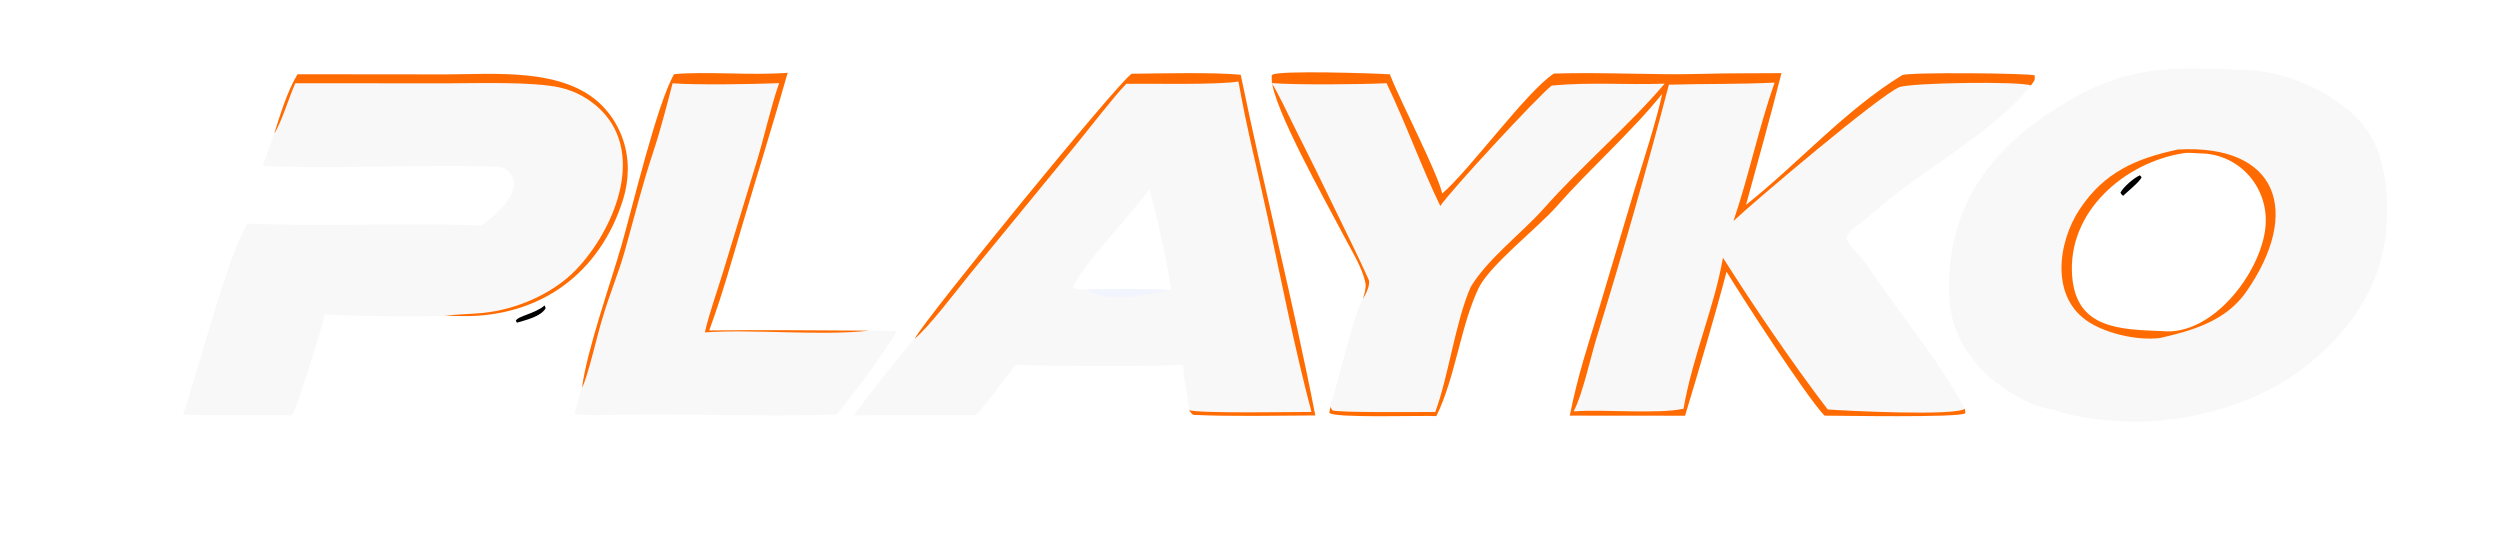
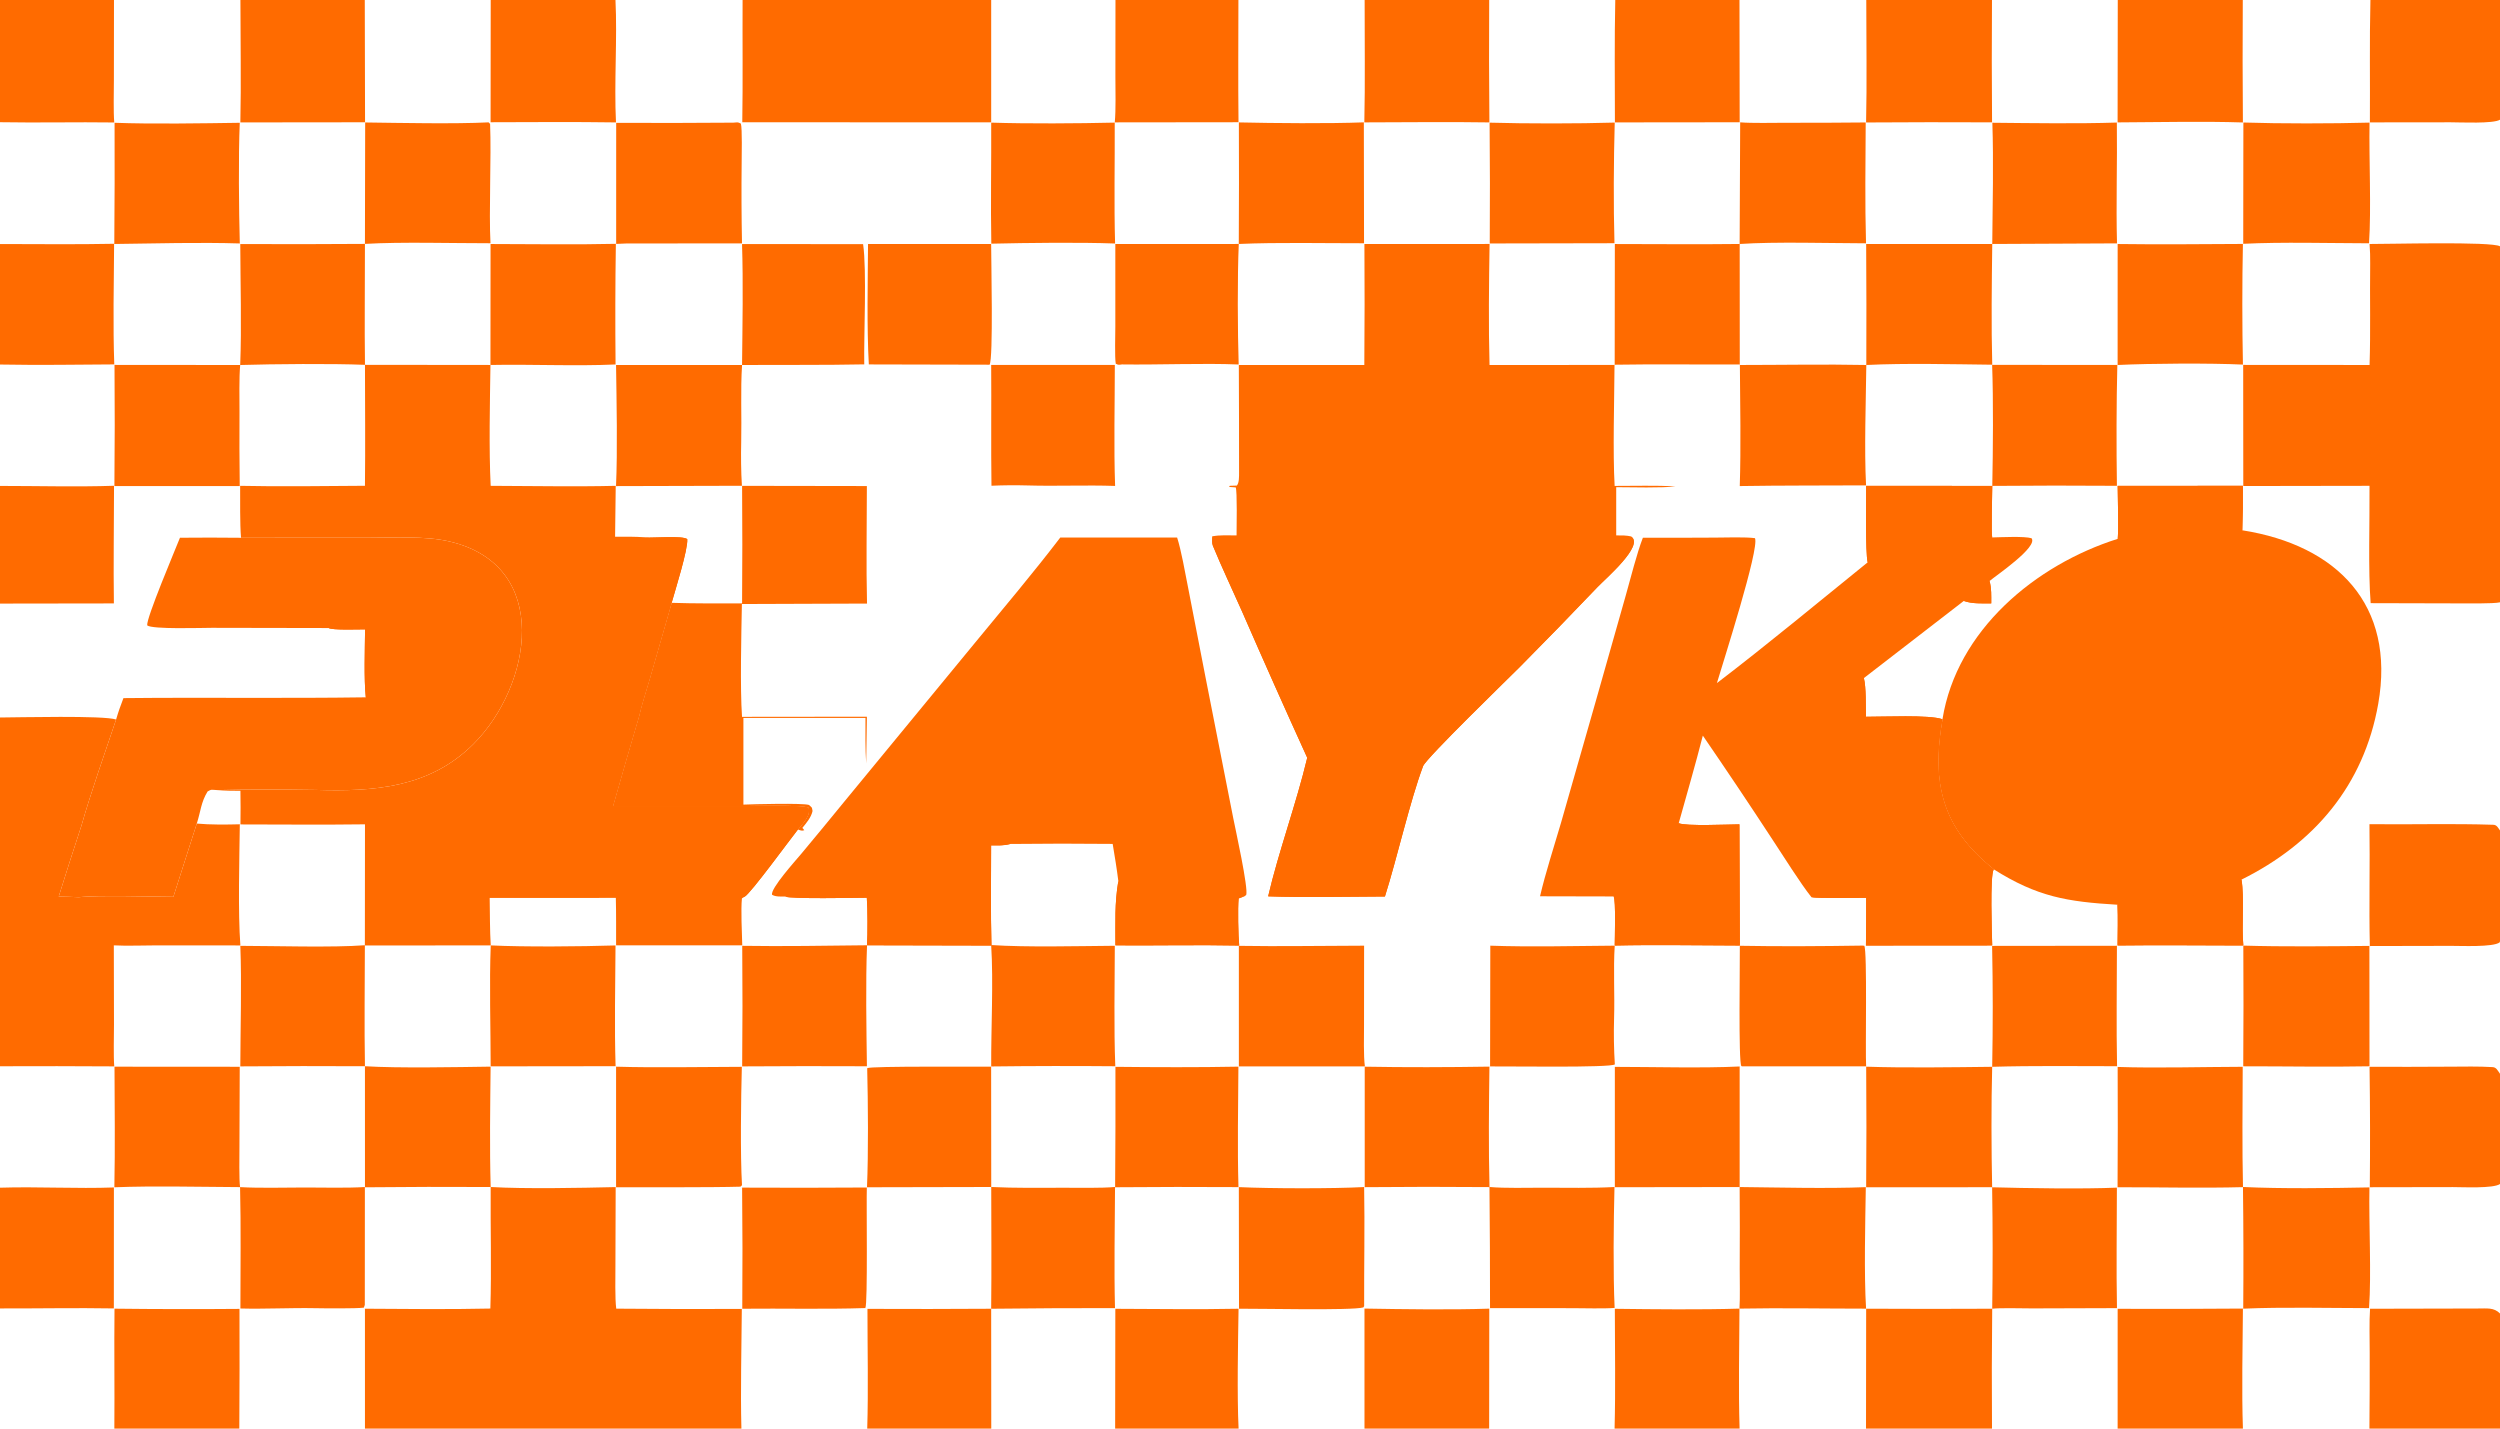
- <svg xmlns="http://www.w3.org/2000/svg" width="352" height="77" viewBox="0 0 352 77">
-   <path fill="#f9f8f8" d="M191.914 42.092c.157-.633.469-1.552.348-2.196-.413-2.196-2.055-4.762-3.085-6.753-2.192-4.237-10.111-18.234-10.12-22.06-.001-.12-.024-.46.061-.54.724-.679 14.627-.212 16.577-.08 1.51 3.925 6.59 13.558 7.374 16.783 3.913-3.367 11.83-14.326 15.708-16.885 6.99-.228 13.977.234 20.976.038 3.664-.103 7.407-.066 11.078-.103-1.532 6.077-3.336 12.489-4.996 18.553 7.372-5.863 14.042-13.415 21.979-18.256.78-.476 18.258-.277 18.669.023.024.848.038.575-.533 1.42-5.321 6.754-16.345 12.465-22.815 18.424-.913.84-2.972 1.961-3.158 3.09.444 1.25 2.137 2.592 2.982 3.874 4.202 6.376 10.178 13.439 13.689 20.138.037.08.057.51.066.627-.745.643-17.778.34-19.821.33-2.548-2.639-11.592-16.648-13.795-20.264-1.585 6.063-4.012 14.223-5.839 20.278l-16.237-.014c1.287-6.255 2.413-9.34 4.188-15.276l5.012-16.8c1.191-3.854 3.007-9.457 3.819-13.23-4.395 5.452-10.191 10.532-14.844 15.825-2.607 2.966-9.493 8.346-11.01 11.528-2.556 5.361-3.229 12.427-5.944 18.02-2.138-.112-14.411.314-15.071-.459l.138-.843c1.042-3.21 3.33-13.151 4.604-15.192" />
-   <path fill="#f9f8f8" d="M179.052 11.702c3.545.27 12.463.192 16.174.016 2.803 5.84 4.96 11.926 7.567 17.283 1.396-2.102 13.593-15.297 15.687-16.954 5.657-.518 10.453-.066 15.905-.268-5.024 5.906-11.753 11.627-17.003 17.563-2.954 3.34-7.909 7.078-10.304 11.054-2.152 4.891-3.113 12.554-4.994 17.61-1.985-.006-13.668.125-14.496-.235l-.278-.487c1.042-3.21 3.33-13.151 4.604-15.192.382-.7 1.103-2.022.782-2.742-1.274-2.85-2.84-6.002-4.199-8.8a760 760 0 0 0-6.467-13.115c-.763-1.512-2.125-4.462-2.978-5.733" />
-   <path fill="#FF6B00" d="M191.914 42.092c.157-.633.469-1.552.348-2.196-.413-2.196-2.055-4.762-3.085-6.753-2.192-4.237-10.111-18.234-10.12-22.06-.001-.12-.024-.46.061-.54.724-.679 14.627-.212 16.577-.08 1.51 3.925 6.59 13.558 7.374 16.783 3.913-3.367 11.83-14.326 15.708-16.885 6.99-.228 13.977.234 20.976.038 3.664-.103 7.407-.066 11.078-.103-1.532 6.077-3.336 12.489-4.996 18.553 7.372-5.863 14.042-13.415 21.979-18.256.78-.476 18.258-.277 18.669.023.024.848.038.575-.533 1.42-1.406-.622-16.87-.398-18.519.236-2.623 1.01-20.394 16.042-23.361 18.848 2.173-6.355 3.572-13.198 5.793-19.487-4.905.24-9.953.15-14.882.29a864 864 0 0 1-10.183 35.644c-.836 2.743-2.01 8.097-3.23 10.353 4.395-.321 11.821.426 15.467-.373 1.374-7.712 4.341-14.238 5.555-21.267 4.377 6.91 9.809 14.907 14.749 21.368 2.791.212 17.784.945 19.309-.087.037.08.057.51.066.628-.745.643-17.778.34-19.821.33-2.548-2.639-11.592-16.648-13.795-20.264-1.585 6.063-4.012 14.223-5.839 20.278l-16.237-.014c1.287-6.255 2.413-9.34 4.188-15.276l5.012-16.8c1.191-3.854 3.007-9.457 3.819-13.23-4.395 5.452-10.191 10.532-14.844 15.825-2.607 2.966-9.493 8.346-11.01 11.528-2.556 5.361-3.229 12.427-5.944 18.02-2.138-.112-14.411.314-15.071-.459l.138-.843.278.487c.828.36 12.511.229 14.496.235 1.881-5.056 2.842-12.719 4.994-17.61 2.395-3.976 7.35-7.715 10.304-11.054 5.25-5.936 11.979-11.657 17.003-17.563-5.452.203-10.248-.25-15.905.268-2.094 1.657-14.291 14.852-15.687 16.954-2.607-5.357-4.764-11.443-7.567-17.283-3.711.176-12.629.254-16.174-.016.853 1.271 2.215 4.22 2.978 5.733a760 760 0 0 1 6.467 13.116c1.359 2.797 2.925 5.95 4.199 8.8.321.72-.4 2.04-.782 2.741" />
-   <path fill="#f9f8f8" d="m289.171 57.657-.057-.003c-3.193-.161-8.206-3.505-10.299-5.836-3.769-4.196-4.709-8.024-4.329-13.55.799-11.591 7.724-18.925 17.357-24.407 8.565-4.875 14.729-4.338 24.248-4.013 5.73.151 12.331 2.99 16.209 7.276 3.36 3.713 3.96 9.106 3.773 13.979-.301 7.84-4.115 14.167-9.929 19.26-4.647 4.071-10.438 6.694-16.473 7.988-1.274.273-2.845.694-4.144.653-3.648.816-12.962.207-16.356-1.347m15.267-11.036c7.035.729 13.827-8.168 14.526-14.505.615-5.568-3.545-10.474-9.199-10.523-.66-.017-1.727-.142-2.346-.022-8.23 1.296-16.343 8.183-15.662 17.273.555 7.404 6.582 7.545 12.681 7.777" />
-   <path fill="#FF6B00" d="M306.649 21.05c14.129-.781 17.456 8.766 9.615 20.047-2.825 4.063-7.51 5.454-12.171 6.502-3.105.355-7.312-.567-9.946-2.225-5.483-3.45-4.447-11.226-1.304-15.951 3.454-5.193 7.942-7.118 13.806-8.372m-2.211 25.57c7.035.73 13.827-8.167 14.526-14.504.615-5.568-3.545-10.474-9.199-10.523-.66-.017-1.727-.142-2.346-.022-8.23 1.296-16.343 8.183-15.662 17.273.555 7.404 6.582 7.545 12.681 7.777" />
-   <path d="m301.304 24.68.236.275c-.223.595-1.978 2.018-2.603 2.61-.176-.09-.263-.264-.377-.434.397-.804 1.904-2.093 2.744-2.452" />
-   <path fill="#f9f8f8" d="M159.334 10.383c3.969-.035 11.513-.237 15.359.147 3.28 15.938 7.388 31.935 10.5 47.963-5.705.024-11.487.17-17.172-.078-.102-.004-.534-.531-.588-.666-.126-2.144-.84-3.98-.829-6.365-7.201.262-16.374.162-23.61.01-1.955 2.32-3.29 4.616-5.54 7.026l-17.158.052c.83-1.434 7.311-9.553 8.476-10.778 1.795-3.196 28.693-36.148 30.562-37.311m-6.455 30.35c2.043-.012 10.356-.179 12.008.163-.077-1.86-2.432-12.486-3.081-14.29-1.926 3.025-9.73 11.019-10.734 13.863.482.335 1.131.238 1.807.263" />
-   <path fill="#FF6B00" d="M159.334 10.383c3.969-.035 11.513-.237 15.359.147 3.28 15.938 7.388 31.935 10.5 47.963-5.705.024-11.487.17-17.172-.078-.102-.004-.534-.531-.588-.666 1.494.49 14.796.25 17.221.253-2.371-8.947-4.176-18.197-6.127-27.227-1.428-6.614-2.967-12.58-4.155-19.295-2.824.485-12.332.288-15.783.314-1.7 1.72-5.256 6.358-6.996 8.47l-15.119 18.431c-1.713 2.112-5.828 7.541-7.702 9 1.795-3.197 28.693-36.149 30.562-37.312" />
-   <path fill="#f3f5fe" d="M152.879 40.732c2.043-.011 10.356-.178 12.008.164-3.299.517-8.97 2.03-12.008-.164" />
-   <path fill="#f9f8f8" d="m41.891 10.454 20.822.021c6.94-.016 16.711-.977 22.027 4.36a12.68 12.68 0 0 1 3.651 9.033 14.5 14.5 0 0 1-.648 4.175c-3.274 10.519-11.75 16.598-22.637 16.464q-1.242-.015-2.483-.047c-3.215.18-13.797.06-16.873-.216-.61 2.434-3.657 12.436-4.651 14.238-5.11-.135-10.214.028-15.337-.093 2.195-6.297 6.222-22.26 9.088-26.904 10.998.437 22.131-.129 32.907.256 1.826-1.231 6.099-4.726 4.037-7.41-.341-.378-1.057-.846-1.562-.86-11.023-.329-22.24.314-33.248-.09q.826-2.277 1.622-4.562c.858-2.7 1.833-5.95 3.285-8.365" />
-   <path fill="#FF6B00" d="m41.891 10.454 20.822.021c6.94-.016 16.711-.977 22.027 4.36a12.68 12.68 0 0 1 3.651 9.033 14.5 14.5 0 0 1-.648 4.175c-3.274 10.519-11.75 16.598-22.637 16.464q-1.242-.015-2.483-.047c1.535-.203 3.738-.228 5.429-.406 4.6-.468 9.763-2.66 13.018-6.039 5.302-5.506 9.866-16.157 3.575-22.492a12 12 0 0 0-5.715-3.178c-3.82-.884-11.646-.614-15.867-.612l-21.488-.01c-.88 1.959-1.916 5.486-2.969 7.096.858-2.7 1.833-5.95 3.285-8.365" />
-   <path fill="#f9f8f8" d="M94.908 10.444c4.44-.427 10.911.213 15.997-.195-2.022 7.082-4.206 14.065-6.295 21.123-1.509 5.095-2.914 10.16-4.756 15.156 7.31-.098 15.192.002 22.526.03 1.188.01 2.691-.02 3.85.069-1.041 2.167-6.75 9.837-8.488 11.74-10.38.353-20.977-.188-31.377.037a104 104 0 0 1-5.468-.01c.28-1.09.67-2.797 1.053-3.801.65-5.15 3.998-14.656 5.53-19.945 1.54-5.32 4.961-19.844 7.427-24.204" />
-   <path fill="#FF6B00" d="M94.908 10.444c4.44-.427 10.911.213 15.997-.195-2.022 7.082-4.206 14.065-6.295 21.123-1.509 5.095-2.914 10.16-4.756 15.156 7.31-.098 15.192.002 22.526.03-6.77.76-16.26-.235-23.14.24.689-2.912 1.708-5.685 2.581-8.547l4.596-15.067c1.146-3.649 2.055-7.983 3.284-11.475-3.575.147-11.477.278-15.002.024-.825 3.136-1.675 6.514-2.699 9.582-1.562 4.681-2.716 9.366-4.052 14.102-.889 3.152-2.238 6.295-3.138 9.459-.665 2.036-2.02 8.14-2.86 9.717.65-5.15 3.998-14.656 5.53-19.945 1.54-5.32 4.961-19.844 7.427-24.204" />
-   <path d="M76.672 43.008c.064.065.122.3.155.404-.71 1.176-2.714 1.62-4.03 2.02l-.173-.248c.217-.69 2.74-1.007 4.048-2.176" />
+ <svg xmlns="http://www.w3.org/2000/svg" width="1344" height="768" viewBox="0 0 1344 768">
+   <path fill="#FF6B00" d="m196.21 196.133 67.458.075c-.277 19.627-.873 45.595.122 64.973 21.832.055 45.492.535 67.224 0l-.342 27.366c3.877.007 12.035-.164 15.505.388l.725.039c5.005.252 19.851-1.099 22.562.842.519 5.339-6.526 27.627-8.386 34.263l-11.706 40.611c-1.621 5.605-4.73 15.167-5.818 20.372a4215 4215 0 0 0-14.014 48.294l69.565-.004c5.662-.037 32.187-.757 35.539.886 1.449 3.939-3.346 8.783-5.676 11.703-4.119 5.161-25.272 34.185-28.589 36.088l-1.515.934c-.623 5.964-.008 18.661.174 25.248l-67.822.008c-.03-8.334.077-17.227-.149-25.512l-67.811.037c.134 8.058.073 17.588.566 25.504l-67.67.039.062-65.131c-22.167.3-44.749.076-66.947.056a567 567 0 0 0-.012-18.07c-4.52.018-7.939-.034-12.457-.381 15.818-.507 36.881-.331 52.842-.098 31.263.993 61.247-1.159 84.77-24.557 31.449-31.28 42.733-96.093-12.919-109.041-13.199-3.071-30.189-1.936-43.75-1.983l-68.169.03c-.64-7.849-.421-19.766-.472-27.928 21.943.482 45.115.089 67.097-.031.253-21.524.026-43.465.013-65.02" />
+   <path fill="#FF6B00" d="m346.177 288.935.725.039c5.005.252 19.851-1.099 22.562.842.519 5.339-6.526 27.627-8.386 34.263l-11.706 40.611c-1.621 5.605-4.73 15.167-5.818 20.372a4215 4215 0 0 0-14.014 48.294l69.565-.004c5.662-.037 32.187-.757 35.539.886 1.449 3.939-3.346 8.783-5.676 11.703-4.119 5.161-25.272 34.185-28.589 36.088-48.57-.347-99.634 1.053-147.809-.111 3.728-17.509 13.16-46.4 18.358-64.48 12.218-42.494 24.113-85.995 36.735-128.295 12.093-.164 26.643.664 38.514-.208" />
+   <path fill="#FF6B00" d="m129.572 289.112 68.169-.03c13.561.047 30.551-1.088 43.75 1.983 55.652 12.948 44.368 77.761 12.919 109.041-23.523 23.398-53.507 25.55-84.77 24.557-15.961-.233-37.024-.409-52.842.098-3.083-.131-2.908-.602-5.188.716-3.638 5.939-3.663 10.632-5.82 17.275l-12.583 39.373c-10.771-.064-41.23-.938-50.835.227-3.59-.222-7.211-.276-10.809-.363a2603 2603 0 0 1 12.234-38.18c5.02-17.68 12.672-39.304 18.62-56.989 1.231-4.248 2.377-7.398 3.941-11.511 43.406-.455 86.802.209 130.285-.427-1.034-9.87-.476-26.122-.372-36.536-3.517.004-17.663.504-19.567-.708l-62.866-.12c-5.289.002-32.14.908-34.714-1.324-.47-4.027 14.992-40.437 17.622-47.104a1497 1497 0 0 1 32.826.022" />
+   <path fill="#FF6B00" d="M176.704 337.638c10.359-.12 29.454-2.409 37.348 5.193 7.204 6.937 1.272 20.912-5.195 26.298-4.285 3.723-6.64 4.42-12.214 5.753-1.034-9.87-.476-26.122-.372-36.536-3.517.004-17.663.504-19.567-.708" />
+   <path fill="#FF6B00" d="M1273.88 131.17c8.65.081 65.97-1.476 70.12 1.251v191.385c-3.26.821-18.95.58-23.38.572l-46.15-.12c-1.4-17.307-.47-44.778-.62-63.081l-67.86.111-.05-65.119 67.94.047c.59-18.102.09-36.409.33-54.532.04-3.552-.05-6.97-.33-10.514" />
+   <path fill="#FF6B00" d="M263.785 638.137c19.121 1.085 47.655.5 67.2.042l-.134 42.051c-.003 5.947-.287 17.741.441 23.303q33.752.318 67.506.148c-.133 20.725-.757 43.807-.214 64.319H196.198l-.008-64.434c22.059.152 45.46.401 67.426-.092.666-20.975.012-44.05.169-65.337" />
+   <path fill="#FF6B00" d="M0 385.73c9.469-.038 56.021-1.203 62.417 1.09-5.948 17.685-13.6 39.309-18.62 56.989a2603 2603 0 0 0-12.234 38.18c3.598.087 7.22.141 10.81.363 9.604-1.165 40.063-.291 50.834-.227l12.583-39.373c7.09.661 15.946.586 23.138.379-.226 18.334-1.039 47.555.301 65.137l-44.57-.039c-6.766.015-16.924.365-23.47-.003l.084 42.731c.002 5.534-.326 17.193.163 22.333A5825 5825 0 0 0 0 573.218V385.73" />
+   <path fill="#FF6B00" d="m398.954 261.192 67.076.108c-.011 20.613-.421 42.683.078 63.177l-67.269.246c-.299 16.489-1.014 44.935.073 60.652l67.136-.072-.39 25.117c-.538-8.08-.397-16.342-.377-24.451h-65.625v46.591c4.874-.221 32.233-.92 35.271.189 1.893 1.787 1.447.912 1.898 3.253-.743 3.457-3.245 6.36-5.493 9.106.406.396.742.745 1.046 1.226-1.369.482-2.016.077-3.41-.393 2.33-2.92 7.125-7.764 5.676-11.703-3.352-1.643-29.877-.923-35.539-.886l-69.565.004a4215 4215 0 0 1 14.014-48.294c1.088-5.205 4.197-14.767 5.818-20.372l11.706-40.611c12.455.43 25.371.295 37.868.318q.255-31.602.008-63.205" />
+   <path fill="#FF6B00" d="M399.217 0h133.645l.002 65.779-133.815-.054c.352-21.663.049-43.96.168-65.725" />
+   <path fill="#FF6B00" d="M599.655 573.527c21.261.227 44.835.326 66.111-.096-.112 20.909-.582 43.987.04 64.764a4396 4396 0 0 0-66.367.075c-.094 21.15-.559 43.878-.021 64.966q-33.284-.038-66.565.346c.246-21.718.059-43.713.036-65.452 12.633.618 26.375.437 39.083.405 7.939-.021 19.854.274 27.518-.417q.263-32.295.165-64.591" />
+   <path fill="#FF6B00" d="M1274.34 0H1344v64.35c-3.51 2.266-21.4 1.4-26.51 1.394l-43.44.05c.16-21.977-.25-43.807.29-65.794" />
+   <path fill="#FF6B00" d="M1273.82 443.081c22.09.262 44.5-.412 66.6.317 1.89.062 2.56 1.661 3.58 3.061v59.574l-.2.599c-3.43 2.658-20.94 1.849-26.02 1.864l-43.76.092c-.5-21.329.13-43.802-.2-65.507" />
+   <path fill="#FF6B00" d="M1273.87 573.515c14.41.051 28.83.028 43.24-.07 7.46-.038 15.48-.22 22.94.237 2.03.125 2.63 1.768 3.95 3.584v59.253c-3.58 2.508-20.07 1.668-25.29 1.664l-44.71.077c.22-21.581.18-43.165-.13-64.745" />
+   <path fill="#FF6B00" d="M1273.8 768q.195-20.3.15-40.601c0-7.135-.3-17.003.19-23.813l57.6-.131c5.26.04 8.89-.712 12.26 2.694V768z" />
+   <path fill="#FF6B00" d="M1003.31 0h67.58c-.16 21.923-.14 43.848.04 65.771-22.57-.111-45.15-.088-67.72.07.49-21.414.1-44.313.1-65.841" />
+   <path fill="#FF6B00" d="M1138.51 0h67.21q-.21 32.919.06 65.837c-21.37-.717-45.88-.114-67.36-.038z" />
+   <path fill="#FF6B00" d="M263.806 0h67.072c1.04 20.874-.78 44.299.27 65.81-22.233-.337-45.133-.145-67.41-.092z" />
+   <path fill="#FF6B00" d="M733.631 0h66.961q-.213 32.905.109 65.808c-22.107-.362-45.082-.034-67.24-.013.499-21.35.115-44.34.17-65.795" />
+   <path fill="#FF6B00" d="M935.24 638.156c21.31.224 46.89.908 67.82.06-.3 19.14-.99 46.682.14 65.313-22.436.002-45.681-.446-68.062-.019.391-5.989.105-15.183.127-21.567q.131-21.894-.025-43.787" />
+   <path fill="#FF6B00" d="M868.37 0h66.774l.106 65.727-67.076.074c-.01-21.722-.279-44.139.196-65.801" />
+   <path fill="#FF6B00" d="M129.251 0h66.852l.148 65.735-67.034.075c.473-21.323.033-44.348.034-65.81" />
+   <path fill="#FF6B00" d="m61.562 196.169 67.571.057c-.655 6.73-.37 18.29-.379 25.21q-.13 19.934.129 39.866l-67.38.012q.322-32.572.059-65.145" />
+   <path fill="#FF6B00" d="M196.319 65.838c18.873.247 47.86.863 66.356-.057l.806.85c.712 18.028-.71 47.272.207 64.141-20.096.021-47.936-.806-67.499.343z" />
+   <path fill="#FF6B00" d="M196.191 573.208c17.96 1.106 49.079.484 67.558.214-.21 20.948-.573 43.859.036 64.715a4137 4137 0 0 0-67.58.153z" />
+   <path fill="#FF6B00" d="M263.721 131.182c22.048.013 45.424.418 67.364-.102a2611 2611 0 0 0-.157 64.858c-21.382.988-45.534-.173-67.26.27z" />
+   <path fill="#FF6B00" d="M1003.25 703.556c22.59.136 45.17.141 67.76.015-.24 21.476-.27 42.953-.11 64.429h-67.73z" />
+   <path fill="#FF6B00" d="M599.681 0h66.091c-.024 21.836-.198 43.89.05 65.708l-66.525.079c.649-6.573.351-17.708.339-24.64z" />
+   <path fill="#FF6B00" d="M129.17 131.197q33.51.168 67.019-.082c.032 21.467-.278 43.626.021 65.018-18.1-.729-48.758-.45-67.077.093.803-19.99.104-44.823.037-65.029" />
+   <path fill="#FF6B00" d="M1070.97 638.285c18.1.505 49.1.992 67.07.189-.01 21.279-.37 43.583.04 64.779l-45.62.145c-4.7.011-17.31-.364-21.45.173.32-21.761.31-43.525-.04-65.286" />
+   <path fill="#FF6B00" d="M868.142 573.547c20.344.012 47.055.775 67.095-.21l.003 64.819-67.099.095z" />
+   <path fill="#FF6B00" d="M263.822 508.248c18.238.888 48.584.611 67.082.018-.121 20.783-.63 44.353.043 64.921l-67.164.08c-.017-20.072-.76-45.329.039-65.019" />
+   <path fill="#FF6B00" d="M129.199 508.488c18.44.033 49.723 1.004 66.952-.333-.038 21.488-.332 43.617.04 65.053a4811 4811 0 0 0-66.998.08c.05-20.004.798-45.066.006-64.8" />
+   <path fill="#FF6B00" d="M61.56 703.543q33.592.398 67.187.115a6419 6419 0 0 1-.093 64.342h-67.18c.191-21.471-.158-43.061.086-64.457" />
+   <path fill="#FF6B00" d="M1138.45 703.621c22.45.094 44.89.049 67.34-.135-.14 20.52-.7 44.23 0 64.514h-67.35z" />
+   <path fill="#FF6B00" d="M868.135 703.612c21.149.258 46.034.539 67.003-.102-.074 20.746-.583 43.842.063 64.49h-67.206c.565-20.877.157-43.436.14-64.388" />
+   <path fill="#FF6B00" d="M733.542 703.488c20.425.352 46.697.734 67.096.04L800.571 768h-67.023z" />
+   <path fill="#FF6B00" d="M466.203 574.253c1.9-1.238 59.936-.646 66.634-.826l.052 64.703-66.794.144c.788-18.36.564-45.281.108-64.021" />
+   <path fill="#FF6B00" d="M466.344 703.65q33.254.157 66.509-.068l.051 64.418h-66.683c.64-20.484.12-43.658.123-64.35" />
+   <path fill="#FF6B00" d="M599.603 703.613c21.735.064 44.568.405 66.247-.038-.289 18.033-.853 46.73.016 64.425h-66.362z" />
+   <path fill="#FF6B00" d="M0 0h61.276l-.051 43.111c-.005 5.988-.308 17.151.203 22.731-20.454-.294-41.109.231-61.428-.141z" />
+   <path fill="#FF6B00" d="M0 131.194c20.226.012 41.18.277 61.345-.139-.139 20.577-.658 44.501.092 64.847-20.249.145-41.208.455-61.437.07z" />
+   <path fill="#FF6B00" d="M0 638.503c20.131-.645 41.378.625 61.234-.128l-.032 65.033c-20.115-.362-40.972.069-61.202.01z" />
+   <path fill="#FF6B00" d="M0 261.234c19.451-.005 42.114.587 61.303-.086-.031 20.858-.367 42.458-.08 63.25L0 324.487z" />
+   <path fill="#FF6B00" d="m733.511 131.181 67.287-.025c-.335 20.973-.614 44.142-.023 65.056l67.282-.009.082-65.013c22.243.007 44.912.244 67.119-.031l.043 65.061c22.205-.003 45.961-.459 68.029 0-.22 19.715-1.14 45.276-.14 64.714-22.478.117-45.437.018-67.891.373.676-20.859.215-44.324.059-65.362-22.36.095-45.109-.253-67.393.127-.106 19.014-.967 46.953.064 65.157 10.274-.003 22.639-.304 32.737.223-6.858.962-24.197.492-31.891.456v25.931c2.507.018 5.803-.151 8.086.665 7.05 4.764-13.906 22.65-18.228 27.199a3048 3048 0 0 1-41.609 42.79c-6.064 6.09-50.47 49.122-52.073 53.382-7.06 18.751-14.003 49.536-20.51 70.081-19.995.051-43.038.644-62.786-.084 5.595-24.003 15.099-49.701 21.015-74.499a5274 5274 0 0 1-35.036-78.626c-5.157-11.668-10.837-23.565-15.701-35.392-.554-1.348-.383-3.51-.243-4.977 3.201-.852 9.452-.558 12.991-.536.02-3.714.393-24.012-.46-25.813l-3.579-.253.417-.609 3.75-.124c1.322-1.416 1.212-5.047 1.214-7.109.022-19.241-.06-38.483-.132-57.723l67.465.006a4338 4338 0 0 0 .055-65.036" />
+   <path fill="#FF6B00" d="M876.961 288.504c7.05 4.764-13.906 22.65-18.228 27.199a3048 3048 0 0 1-41.609 42.79c-6.064 6.09-50.47 49.122-52.073 53.382-7.06 18.751-14.003 49.536-20.51 70.081-19.995.051-43.038.644-62.786-.084 5.595-24.003 15.099-49.701 21.015-74.499a5274 5274 0 0 1-35.036-78.626c-5.157-11.668-10.837-23.565-15.701-35.392-.554-1.348-.383-3.51-.243-4.977 5.244.98 18.441.704 24.218.688a3161 3161 0 0 1 42.783-.049c9.444 20.9 20.194 49.714 28.848 71.672 21.627-23.909 44.755-47.867 66.705-71.785l41.875.12c4.697-.014 16.419.155 20.742-.52" />
+   <path fill="#FF6B00" d="m1138.45 261.214 67.32-.048c.08 7.974-.03 15.948-.31 23.916 51.05 8.061 82.45 40.15 73.08 93.288-7.73 43.792-34.38 75.075-73.51 94.513 1.6 9.401 0 25.117.99 35.417-22.4-.025-45.27-.292-67.63-.001.06-7.108.27-14.858-.04-21.909-27.13-1.627-43.03-4.253-66.5-19.032-27.72-22.005-33.71-46.336-27.58-80.697 7.71-47.945 50-82.979 94.23-96.988.52-6.605-.01-21.266-.05-28.459" />
+   <path fill="#FF6B00" d="M1138.35 486.39c22.92.198 45.64-4.403 66.68-13.507 1.6 9.401 0 25.117.99 35.417-22.4-.025-45.27-.292-67.63-.001.06-7.108.27-14.858-.04-21.909" />
+   <path fill="#FF6B00" d="m1138.45 261.214 67.32-.048c.08 7.974-.03 15.948-.31 23.916-21.55-2.968-46.12-2.052-66.96 4.591.52-6.605-.01-21.266-.05-28.459" />
+   <path fill="#FF6B00" d="M1109.39 385.007c5.59-19.661 15.52-34.676 33.92-44.835 37.12-20.49 83.27-.921 68.19 47.413-10.89 34.922-39.08 52.799-75.59 47.568-26.41-8.632-31.18-24.679-26.52-50.146" />
+   <path fill="#FF6B00" d="m1003.24 261.212 67.81.012c-.06 3.469-.59 25.639-.05 27.704 4.9-.107 17.23-.738 21.14.42 3.7 4.605-18.79 19.864-22.55 22.986 1.1 4.149.9 7.795.91 12.07-4.9-.051-10.21.289-14.77-1.34l-53.71 41.473c1.27 5.069.99 15.11 1.11 20.801 9.08.046 34.07-1.179 41.14 1.323-6.13 34.361-.14 58.692 27.58 80.697-2.13 3.126-.99 34.886-.83 40.905l-67.89.049c.05-8.453.21-17.196.12-25.623-4.942.018-26.108.325-29.407-.342-5.952-7.453-15.304-22.436-20.788-30.72a2930 2930 0 0 0-37.612-56.16c-3.959 15.558-8.64 31.557-12.955 47.063 3.515 1.75 27.267.662 32.629.633l.229 65.153c-21.869-.037-45.488-.504-67.278.01.008-3.643.692-24.211-.585-26.393l-39.557-.09c2.85-12.389 7.661-27.105 11.27-39.489l18.731-65.534 16.067-56.654c2.572-9.071 5.949-22.655 9.223-31.091q19.275.076 38.55-.056c5.438-.037 16.982-.409 21.715.306 2.481 5.569-17.179 66.789-20.476 77.908 26.903-20.529 54.61-43.545 81.044-64.91-1.29-5.952-.74-32.985-.81-41.111" />
+   <path fill="#FF6B00" d="M982.299 379.428c5.936-4.779 13.517-10.182 19.721-14.891 1.27 5.069.99 15.11 1.11 20.801 9.08.046 34.07-1.179 41.14 1.323-6.13 34.361-.14 58.692 27.58 80.697-2.13 3.126-.99 34.886-.83 40.905l-67.89.049c.05-8.453.21-17.196.12-25.623-4.942.018-26.108.325-29.407-.342 3.888-.681 14.014-.47 18.32-.454l34.157.135c5.96.022 14.73.311 20.34-.316.75-.601 1.07-.611 1.23-1.249.32-1.211-.28-3.119-.99-4.164-6.29-9.294-12.71-18.967-18.87-28.294z" />
+   <path fill="#FF6B00" d="M902.488 442.53c3.515 1.75 27.267.662 32.629.633l.229 65.153c-21.869-.037-45.488-.504-67.278.01.008-3.643.692-24.211-.585-26.393l23.953.101c3.864-12.884 7.442-26.504 11.052-39.504" />
+   <path fill="#FF6B00" d="m1003.24 261.212 67.81.012c-.06 3.469-.59 25.639-.05 27.704-17 .239-34 .308-51.01.206-4.17 3.429-12.03 10.442-15.94 13.189-1.29-5.952-.74-32.985-.81-41.111" />
+   <path fill="#FF6B00" d="M1069.59 312.334c1.1 4.149.9 7.795.91 12.07-4.9-.051-10.21.289-14.77-1.34z" />
+   <path fill="#FF6B00" d="m570.027 288.959 62.786.001c2.226 6.892 4.279 18.727 5.763 26.198l9.451 48.64 14.953 75.962c1.216 6.169 8.229 37.726 6.98 41.386l-.914.685-3.146 1.163c-.535 5.147-.211 20.156.291 25.332-21.778-.444-44.562.066-66.547-.104.067-12.429-.501-22.265 1.567-34.585-.837-6.772-1.914-13.23-3.036-19.949q-27.532-.295-55.063.029c-3.382.968-6.769.773-10.284.769-.016 17.72-.288 36.182.185 53.839l-66.897-.152c.356-5.857.339-19.865-.116-25.551-5.538.035-41.762.73-43.853-.639-2.373-.023-5.096.224-7.085-.95-.994-3.285 12.77-18.518 15.771-22.113a3001 3001 0 0 0 22.809-27.655l70.489-85.673c15.128-18.359 31.486-37.773 45.896-56.633" />
+   <path fill="#FF6B00" d="M500.705 453.659c13.993.231 28.325-.083 42.407.058-3.382.968-6.769.773-10.284.769-.016 17.72-.288 36.182.185 53.839l-66.897-.152c.356-5.857.339-19.865-.116-25.551-5.538.035-41.762.73-43.853-.639 5.03-.374 13.944-.112 19.294-.111l37.398.015c6.459-7.066 15.964-20.336 21.866-28.228" />
+   <path fill="#FF6B00" d="m601.211 473.637 1.879 8.259c19.851.029 46.682.9 65.956-.065l-3.146 1.163c-.535 5.147-.211 20.156.291 25.332-21.778-.444-44.562.066-66.547-.104.067-12.429-.501-22.265 1.567-34.585" />
+   <path fill="#FF6B00" d="M582.032 347.168a1869 1869 0 0 1 5.657 37.686c1.004 2.925 3.576 21.466 4.154 25.374l-59.765.095c6.84-8.498 14.222-18.364 21.217-26.473 9.323-12.379 19.374-24.134 28.737-36.682" />
+   <path fill="#FF6B00" d="M1205.82 638.123c20.64.997 47.09.648 67.99.223-.38 19.35 1.11 46.386-.21 64.905-21.43-.025-46.5-.648-67.64.29.18-21.806.13-43.613-.14-65.418" />
+   <path fill="#FF6B00" d="m331.192 196.208 67.738.012c-.87 13.443-.144 27.772-.454 41.298-.175 7.623-.106 16.082.378 23.633l-67.681.18c.853-19.205.292-45.513.019-65.123" />
+   <path fill="#FF6B00" d="m1001.28 508.353.96.077c1.67 2.828.5 56.506.99 64.841l-66.795-.019c-.09-.05-.198-.077-.271-.151-1.647-1.656-.734-56.678-.827-64.648 21.264.397 44.665.228 65.943-.1" />
+   <path fill="#FF6B00" d="M1206.04 65.864c20.09.653 47.8.608 67.82.05-.33 19.485.99 46.333-.27 64.88-21.16-.049-46.91-.766-67.63.275z" />
+   <path fill="#FF6B00" d="m1003.25 131.176 67.79-.016c-.27 21.037-.58 43.944-.01 64.909-21.24-.241-46.75-.899-67.7.151.09-21.681.07-43.363-.08-65.044" />
+   <path fill="#FF6B00" d="M1206.01 508.36c21.43.65 46.18.356 67.78.158l.05 64.716c-22.02.44-45.72-.017-67.87.007.16-21.627.17-43.254.04-64.881" />
+   <path fill="#FF6B00" d="M665.996 638.195c16.854.791 50.652.872 67.365-.039.383 21.151-.07 42.799.005 64.026l-.42.682c-6.004 1.765-56.84.595-66.853.697z" />
+   <path fill="#FF6B00" d="M394.268 65.939c2.245-.117 2.179-.453 4.031.514.773 2.613.424 17.503.416 21.264q-.238 21.569.186 43.135l-61.961.033-5.689.238.014-65.082q31.502.151 63.003-.102" />
+   <path fill="#FF6B00" d="M935.52 65.77c6.445.526 17.583.237 24.319.238q21.581.046 43.161-.174c-.12 21.344-.43 43.705.17 64.971-20.062-.051-48.556-.931-67.94.362z" />
+   <path fill="#FF6B00" d="M331.206 573.446c21.544.642 45.831.107 67.606.076-.453 16.984-.872 47.26.089 63.662l-.853.77c-14.553.464-55.836.295-66.84.317z" />
+   <path fill="#FF6B00" d="M1003.26 573.447c20.75.719 46.92.308 67.74.066-.54 19.784-.45 44.989-.02 64.74l-67.73.019c.18-21.608.19-43.217.01-64.825" />
+   <path fill="#FF6B00" d="M666.008 508.487c21.972.372 45.275-.062 67.336-.091l-.044 42.457c-.004 5.868-.317 16.953.467 22.427l-67.752.008z" />
+   <path fill="#FF6B00" d="M61.597 66.004c19.883.767 47.321.298 67.301.007-.766 17.804-.461 46.988.019 64.873-20.984-.669-46.206-.01-67.475.28q.285-32.58.155-65.16" />
+   <path fill="#FF6B00" d="M666.012 65.808c18.972.435 48.41.692 67.189-.032l.106 64.996c-21.468.032-46.145-.542-67.34.383q.2-32.673.045-65.347" />
+   <path fill="#FF6B00" d="M1071.09 65.99c20.74.203 46.33.579 66.93-.108.28 21.41-.49 43.706.08 64.954l-67.06.324c.2-21.031.74-44.215.05-65.17" />
+   <path fill="#FF6B00" d="M1138.45 573.592c20.62.703 46.19-.031 67.23-.084-.08 21.152-.33 43.638.15 64.701-21.46.591-45.7.03-67.43.056.14-21.557.16-43.115.05-64.673" />
+   <path fill="#FF6B00" d="M129.062 638.196c10.84.621 23.864.203 34.883.203 10.138 0 22.357.356 32.212-.246l-.038 63.385-.508 1.448c-4.073.568-21.528.386-26.306.294-13.108-.254-27.151.524-40.06.162.011-21.454.331-43.872-.183-65.246" />
+   <path fill="#FF6B00" d="m1070.97 196.161 67.31.023c-.51 20.494-.53 44.415-.23 64.986-22.33-.169-44.67-.151-67 .054.39-19.48.61-45.701-.08-65.063" />
+   <path fill="#FF6B00" d="M1138.45 131.182c22.22.301 45.09.078 67.34-.042-.43 20.383-.41 44.566.01 64.866-17.71-.834-49.62-.647-67.37.214z" />
+   <path fill="#FF6B00" d="M398.957 638.464q33.527.177 67.052-.058c-.291 7.211.567 62.771-.804 64.802-20.964.725-44.837.132-66.158.366q.262-32.555-.09-65.11" />
+   <path fill="#FF6B00" d="M800.738 638.13c8.442.732 20.108.388 28.814.381 12.431-.008 26.071.319 38.394-.372-.467 18.392-.78 46.729.083 64.993-5.538.484-16.862.145-22.747.142l-44.241-.037q.013-32.554-.303-65.107" />
+   <path fill="#FF6B00" d="M466.116 508.173c-.78 20.004-.327 44.817-.062 65.048q-33.533-.168-67.065.071.32-32.41.037-64.819c21.917.344 45.102-.05 67.09-.3" />
+   <path fill="#FF6B00" d="m61.56 573.451 67.32.046-.157 43.226c-.001 4.645-.25 17.348.339 21.473-21.21-.098-46.64-.756-67.582.091.45-21.321.132-43.453.08-64.836" />
+   <path fill="#FF6B00" d="M800.81 65.938c19.773.568 47.504.57 67.268-.04-.562 20.518-.728 44.364-.137 64.857l-67.053.132q.227-32.475-.078-64.95" />
+   <path fill="#FF6B00" d="m1070.96 508.517 67.1-.073c-.02 21.287-.36 43.536.07 64.745-22.05 0-45.18-.327-67.13.324.41-21.664.4-43.333-.04-64.996" />
+   <path fill="#FF6B00" d="M733.673 573.446c21.416.408 45.672.32 67.049-.029-.285 20.912-.522 43.947.038 64.77a3650 3650 0 0 0-67.087.037z" />
+   <path fill="#FF6B00" d="M801.188 508.396c20.59.753 45.968.176 66.89-.01-.811 12.659.054 26.316-.347 39.062-.249 7.896-.11 16.899.411 24.764-2.189 1.882-58.131.982-67.074 1.095z" />
+   <path fill="#FF6B00" d="m532.862 196.173 66.468.004c-.014 20.82-.582 44.47.15 65.063-15.553-.551-31.513.199-47.112-.264a263 263 0 0 0-19.354.159c-.301-21.503.007-43.369-.152-64.962" />
+   <path fill="#FF6B00" d="M532.873 65.926c19.849.64 46.541.456 66.405-.011.095 21.4-.419 43.687.195 64.999-19.363-.71-47.182-.362-66.544.089-.4-21.234.053-43.654-.056-65.077" />
+   <path fill="#FF6B00" d="m599.599 131.192 66.368-.037c-.78 17.531-.614 47.215-.057 64.799-18.959-.807-43.025.245-62.752-.038-1.69.222-1.927.375-3.336-.405-.593-3.483-.225-15.909-.219-20.059z" />
+   <path fill="#FF6B00" d="M532.852 508.053c19.202 1.277 46.73.553 66.467.394-.024 20.739-.552 44.26.267 64.771a3191 3191 0 0 0-66.714.111c-.118-20.173 1.248-45.486-.02-65.276" />
+   <path fill="#FF6B00" d="m466.656 131.191 66.185-.009c-.014 8.361 1.224 61.992-.85 64.885l-64.913-.154c-1.107-20.061-.56-44.462-.422-64.722" />
+   <path fill="#FF6B00" d="m398.915 131.2 65.091.05c2.026 14.033.345 49.136.617 64.634-21.901.449-43.785.199-65.693.336.209-21.049.662-44.074-.015-65.02" />
</svg>
